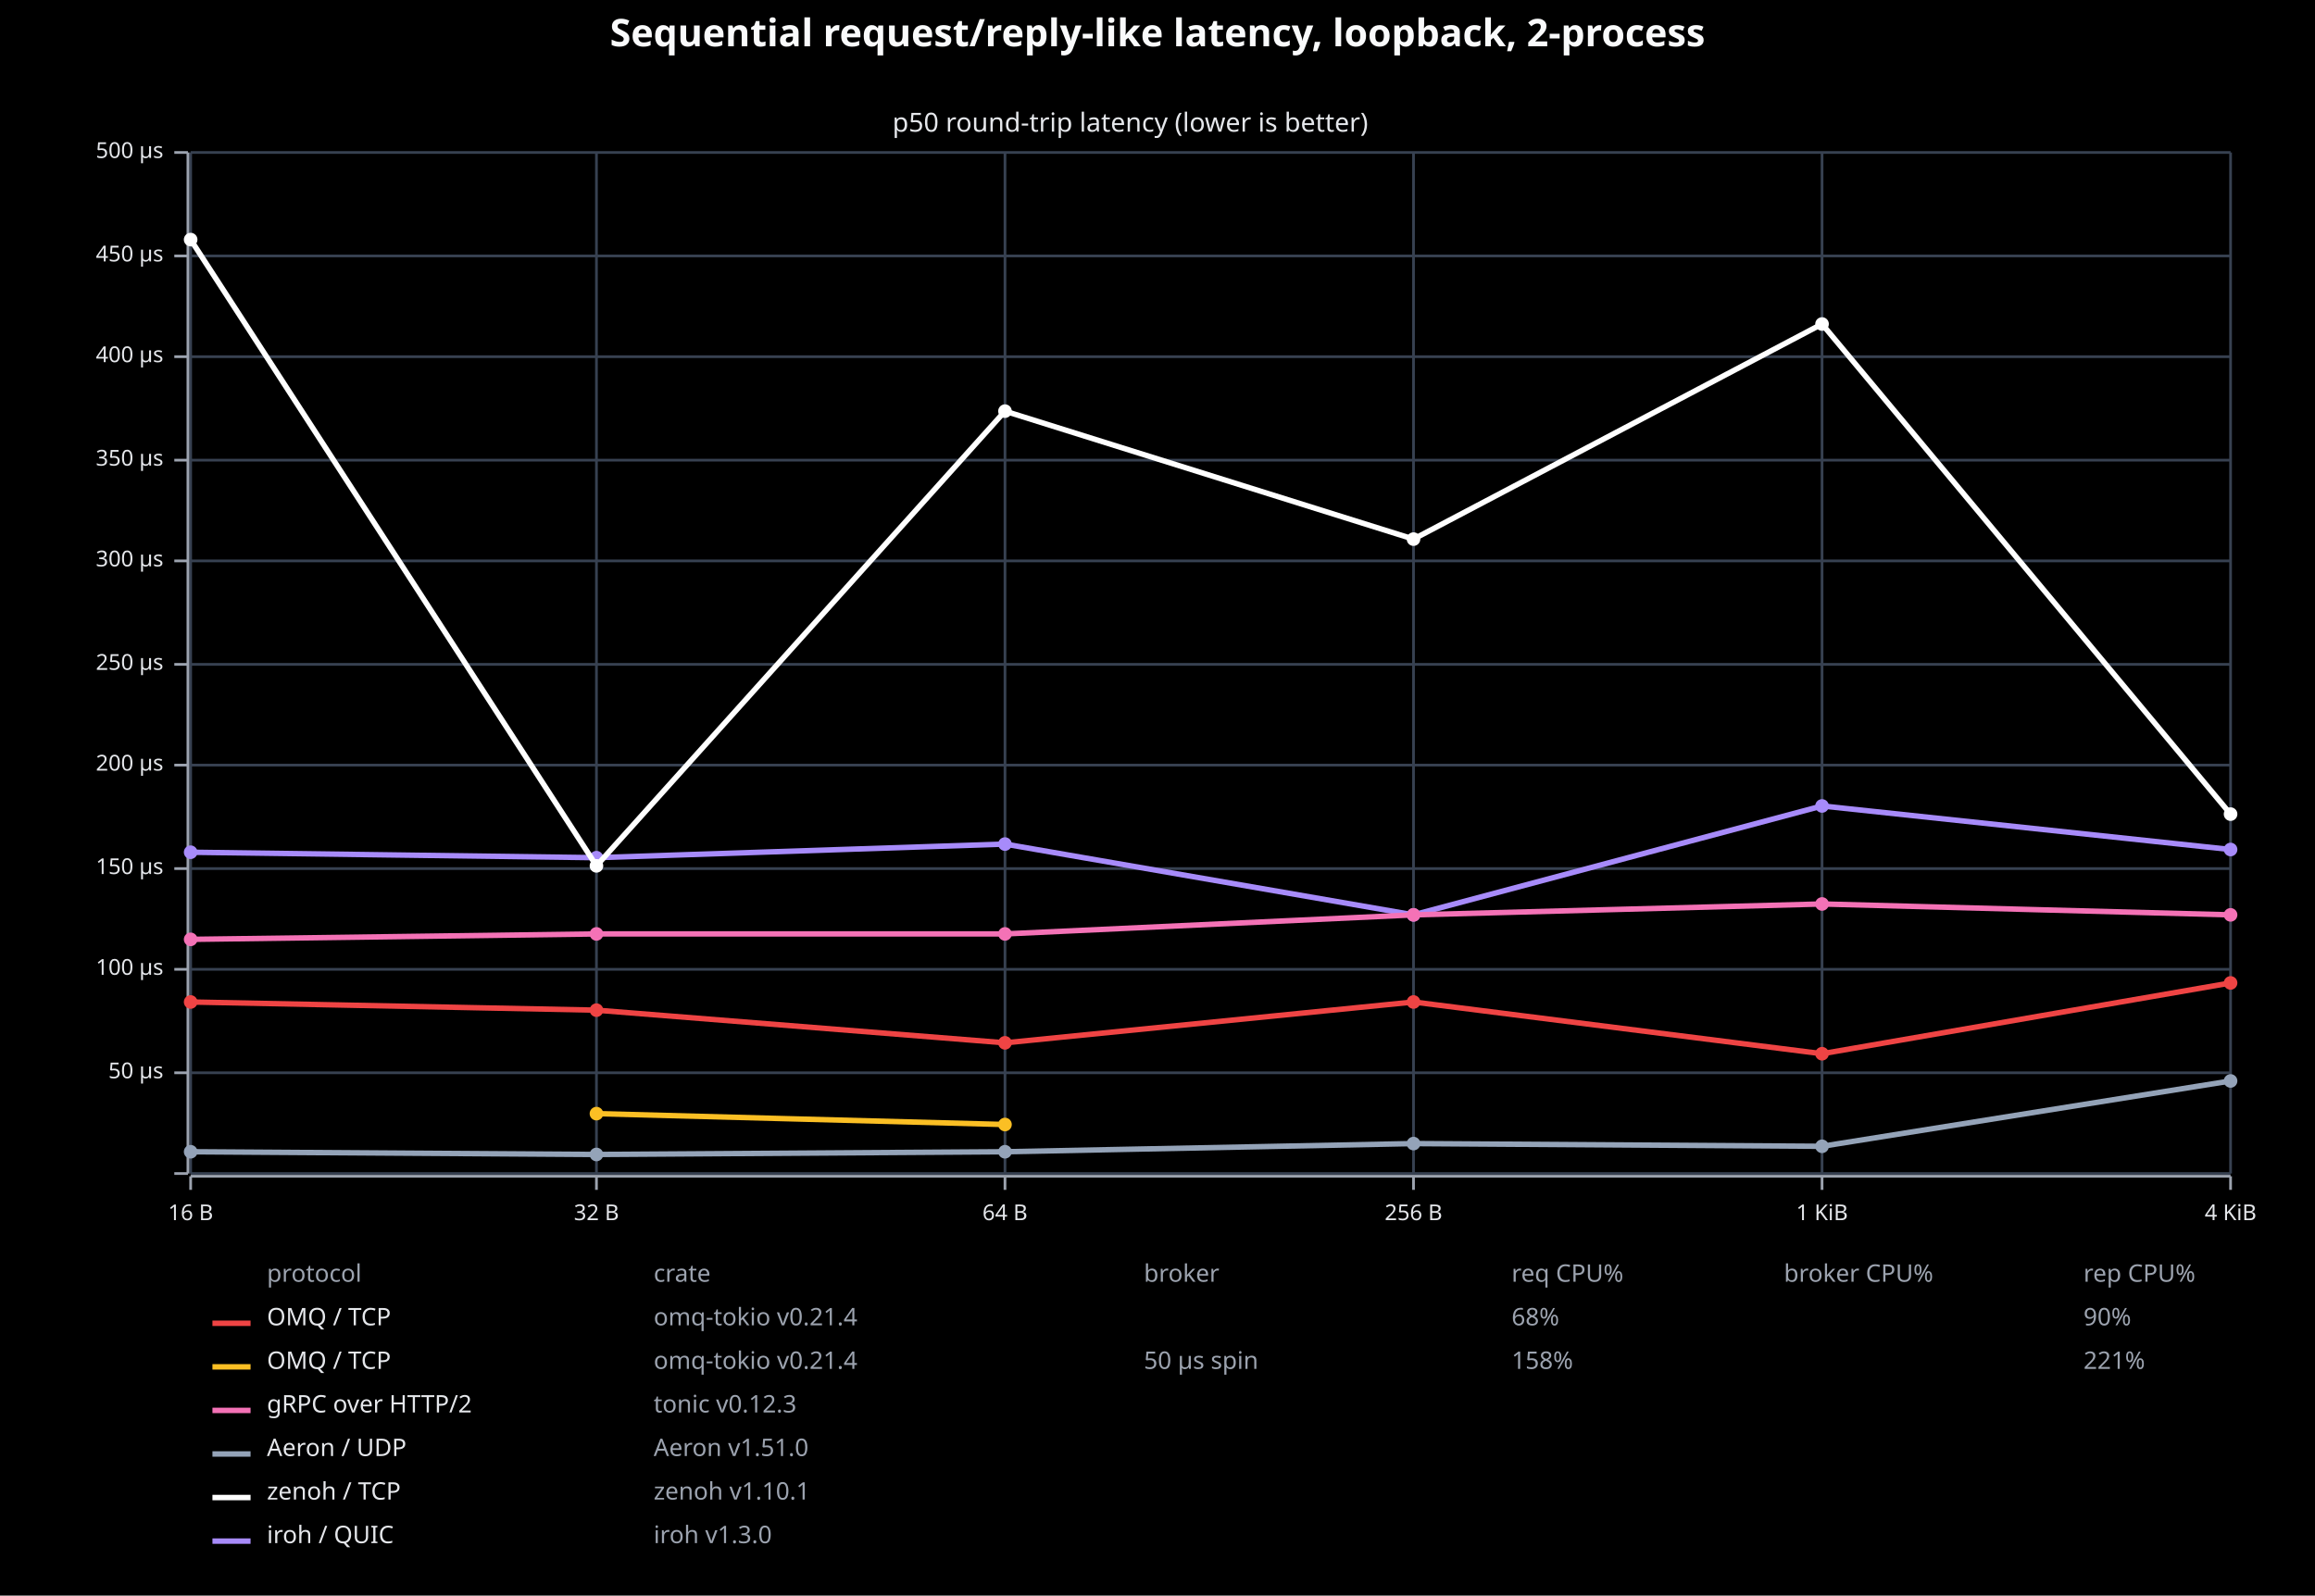
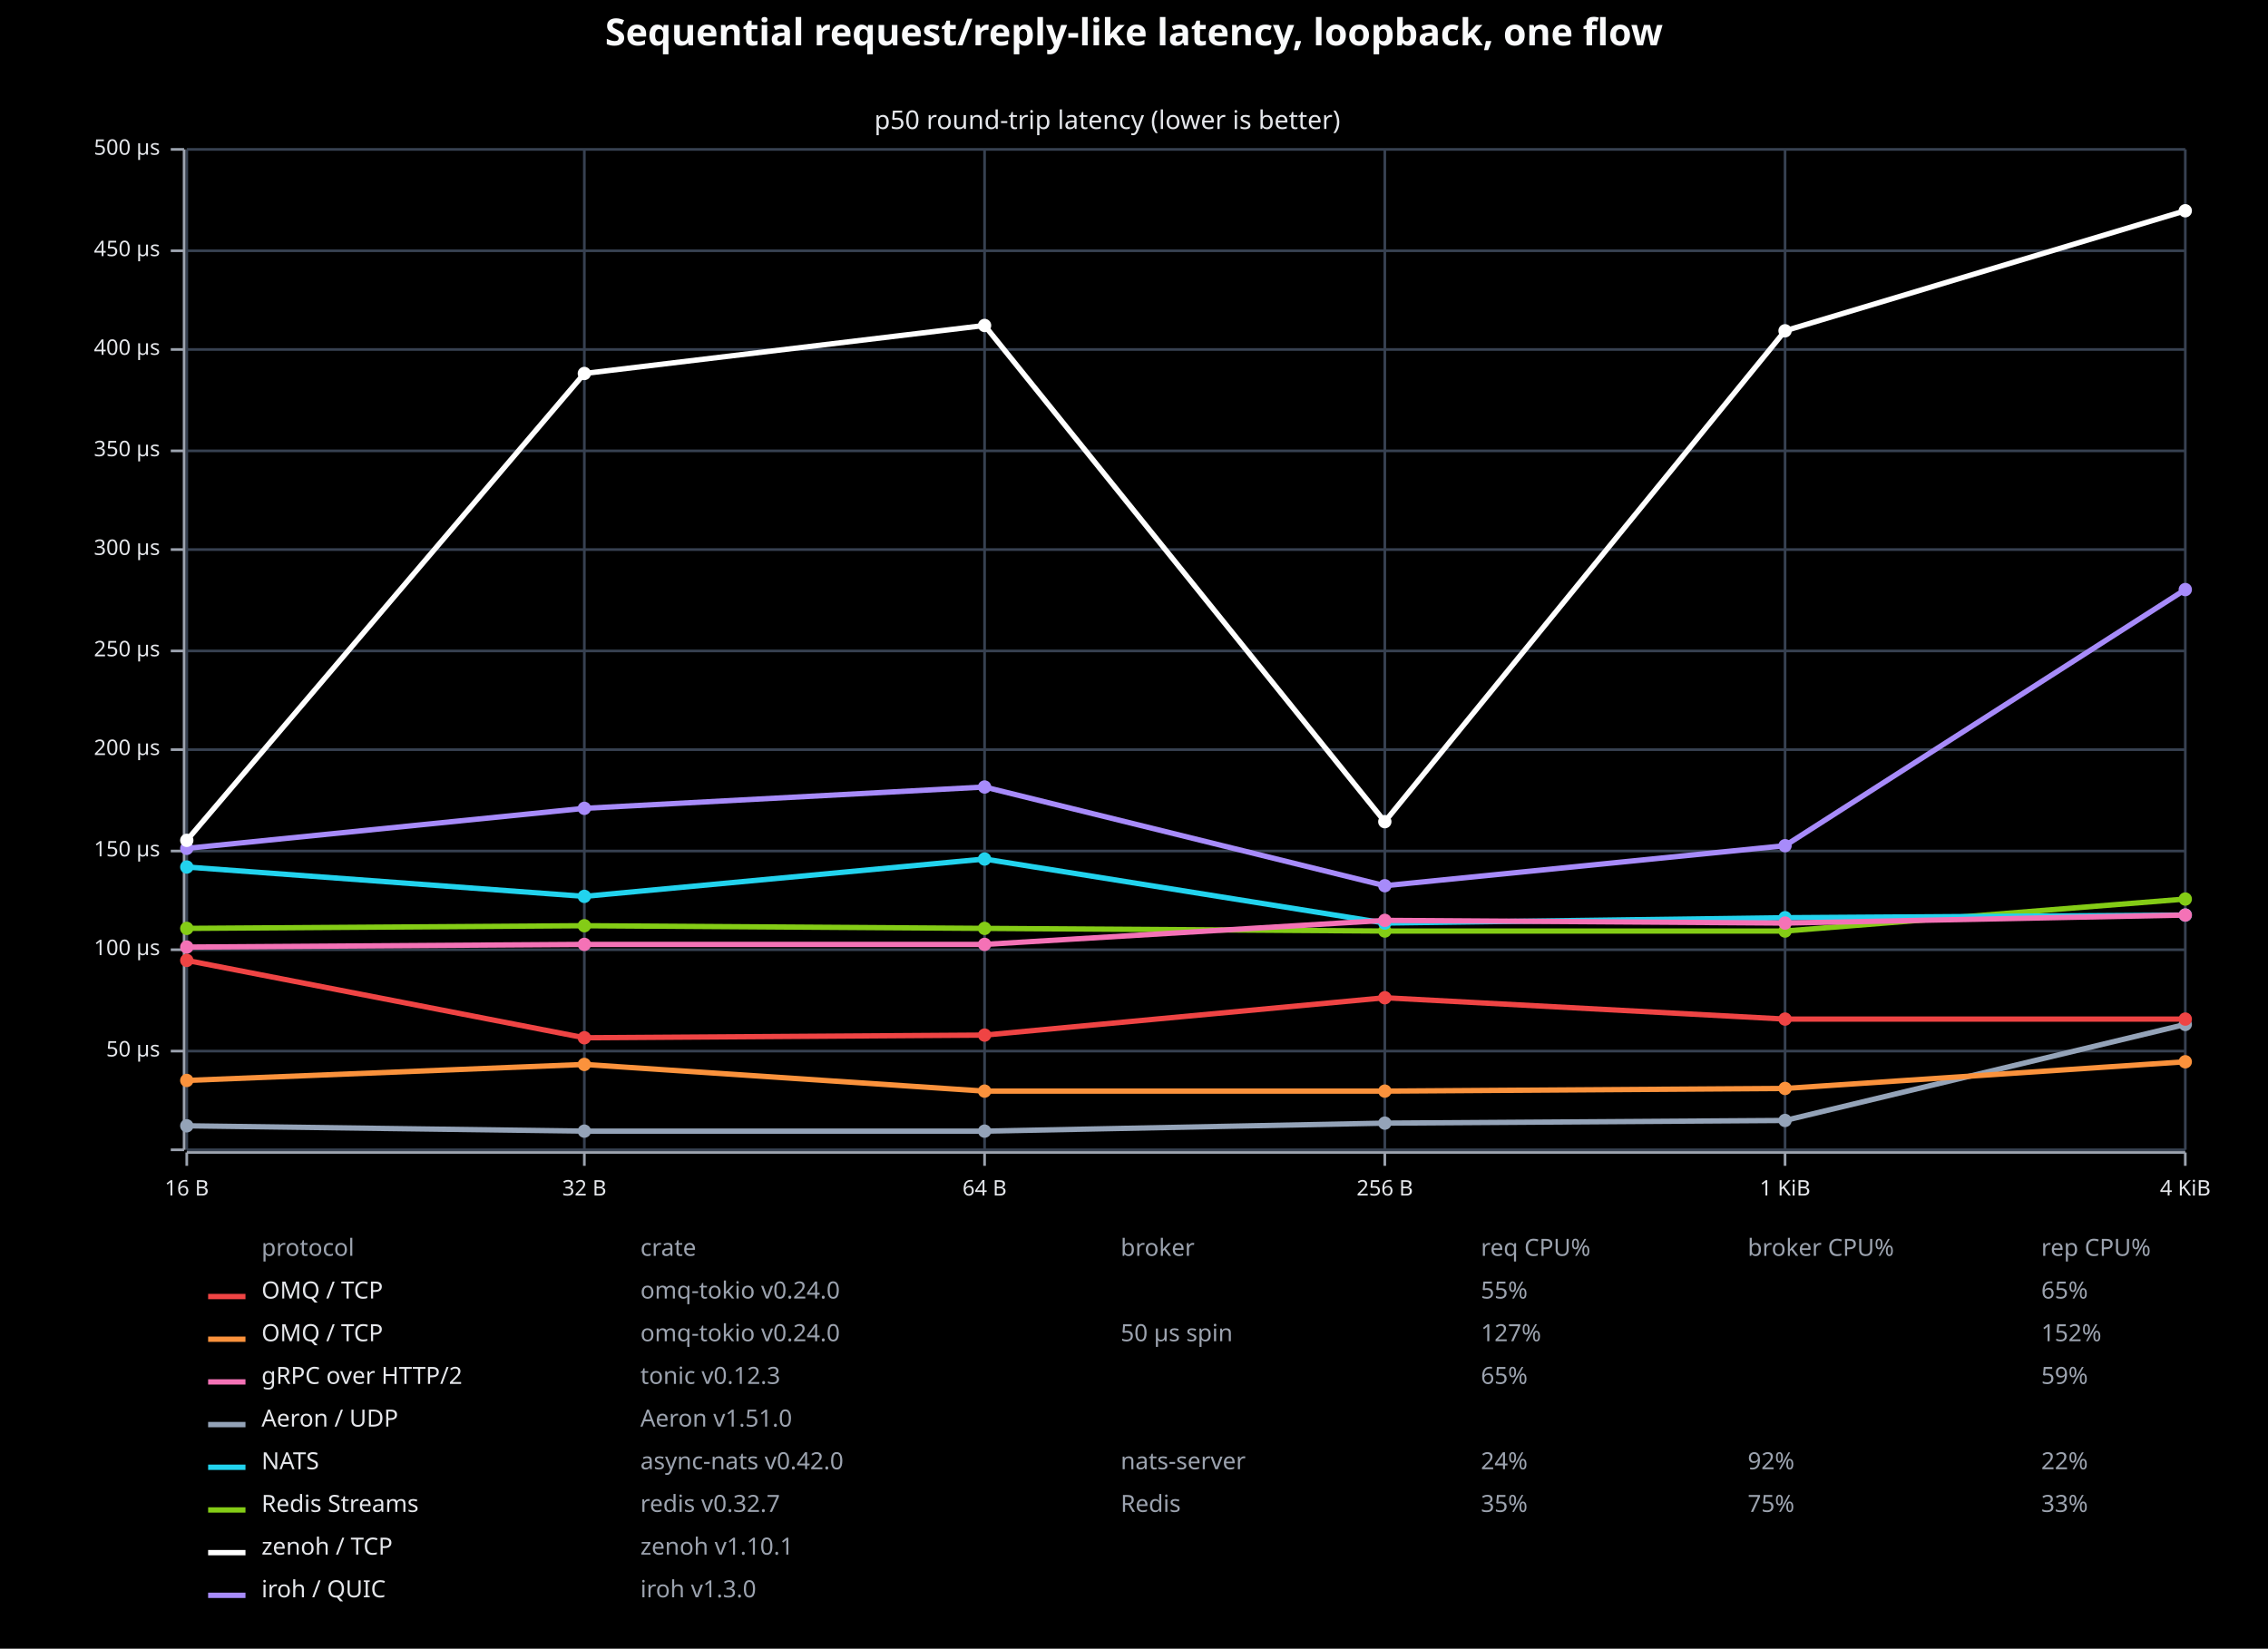
- <svg xmlns="http://www.w3.org/2000/svg" viewBox="0 0 850 586" font-family="system-ui, -apple-system, sans-serif">
-   <rect x="0" y="0" width="850" height="586" opacity="1" fill="#000000" stroke="none" />
-   <text x="425" y="17" text-anchor="middle" font-family="sans-serif" font-size="14" font-weight="bold" fill="#F9FAFB">Sequential request/reply-like latency, loopback, 2-process</text>
+ <svg xmlns="http://www.w3.org/2000/svg" viewBox="0 0 850 618" font-family="system-ui, -apple-system, sans-serif">
+   <rect x="0" y="0" width="850" height="618" opacity="1" fill="#000000" stroke="none" />
+   <text x="425" y="17" text-anchor="middle" font-family="sans-serif" font-size="14" font-weight="bold" fill="#F9FAFB">Sequential request/reply-like latency, loopback, one flow</text>
  <text x="415" y="41" dy="0.76em" text-anchor="middle" font-family="sans-serif" font-size="9.677" opacity="1" fill="#E5E7EB">
p50 round-trip latency (lower is better)
</text>
  <line opacity="1" stroke="#374151" stroke-width="1" x1="70" y1="431" x2="70" y2="56" />
  <line opacity="1" stroke="#374151" stroke-width="1" x1="219" y1="431" x2="219" y2="56" />
  <line opacity="1" stroke="#374151" stroke-width="1" x1="369" y1="431" x2="369" y2="56" />
  <line opacity="1" stroke="#374151" stroke-width="1" x1="519" y1="431" x2="519" y2="56" />
  <line opacity="1" stroke="#374151" stroke-width="1" x1="669" y1="431" x2="669" y2="56" />
  <line opacity="1" stroke="#374151" stroke-width="1" x1="819" y1="431" x2="819" y2="56" />
  <line opacity="1" stroke="#374151" stroke-width="1" x1="70" y1="431" x2="819" y2="431" />
  <line opacity="1" stroke="#374151" stroke-width="1" x1="70" y1="394" x2="819" y2="394" />
  <line opacity="1" stroke="#374151" stroke-width="1" x1="70" y1="356" x2="819" y2="356" />
  <line opacity="1" stroke="#374151" stroke-width="1" x1="70" y1="319" x2="819" y2="319" />
  <line opacity="1" stroke="#374151" stroke-width="1" x1="70" y1="281" x2="819" y2="281" />
  <line opacity="1" stroke="#374151" stroke-width="1" x1="70" y1="244" x2="819" y2="244" />
  <line opacity="1" stroke="#374151" stroke-width="1" x1="70" y1="206" x2="819" y2="206" />
  <line opacity="1" stroke="#374151" stroke-width="1" x1="70" y1="169" x2="819" y2="169" />
  <line opacity="1" stroke="#374151" stroke-width="1" x1="70" y1="131" x2="819" y2="131" />
  <line opacity="1" stroke="#374151" stroke-width="1" x1="70" y1="94" x2="819" y2="94" />
  <line opacity="1" stroke="#374151" stroke-width="1" x1="70" y1="56" x2="819" y2="56" />
  <polyline fill="none" opacity="1" stroke="#9CA3AF" stroke-width="1" points="69,56 69,431 " />
  <text x="60" y="431" dy="0.5ex" text-anchor="end" font-family="sans-serif" font-size="8.065" opacity="1" fill="#E5E7EB">

</text>
  <polyline fill="none" opacity="1" stroke="#9CA3AF" stroke-width="1" points="64,431 69,431 " />
  <text x="60" y="394" dy="0.5ex" text-anchor="end" font-family="sans-serif" font-size="8.065" opacity="1" fill="#E5E7EB">
50 μs
</text>
  <polyline fill="none" opacity="1" stroke="#9CA3AF" stroke-width="1" points="64,394 69,394 " />
  <text x="60" y="356" dy="0.5ex" text-anchor="end" font-family="sans-serif" font-size="8.065" opacity="1" fill="#E5E7EB">
100 μs
</text>
  <polyline fill="none" opacity="1" stroke="#9CA3AF" stroke-width="1" points="64,356 69,356 " />
  <text x="60" y="319" dy="0.5ex" text-anchor="end" font-family="sans-serif" font-size="8.065" opacity="1" fill="#E5E7EB">
150 μs
</text>
  <polyline fill="none" opacity="1" stroke="#9CA3AF" stroke-width="1" points="64,319 69,319 " />
  <text x="60" y="281" dy="0.5ex" text-anchor="end" font-family="sans-serif" font-size="8.065" opacity="1" fill="#E5E7EB">
200 μs
</text>
  <polyline fill="none" opacity="1" stroke="#9CA3AF" stroke-width="1" points="64,281 69,281 " />
  <text x="60" y="244" dy="0.5ex" text-anchor="end" font-family="sans-serif" font-size="8.065" opacity="1" fill="#E5E7EB">
250 μs
</text>
  <polyline fill="none" opacity="1" stroke="#9CA3AF" stroke-width="1" points="64,244 69,244 " />
  <text x="60" y="206" dy="0.5ex" text-anchor="end" font-family="sans-serif" font-size="8.065" opacity="1" fill="#E5E7EB">
300 μs
</text>
  <polyline fill="none" opacity="1" stroke="#9CA3AF" stroke-width="1" points="64,206 69,206 " />
  <text x="60" y="169" dy="0.5ex" text-anchor="end" font-family="sans-serif" font-size="8.065" opacity="1" fill="#E5E7EB">
350 μs
</text>
  <polyline fill="none" opacity="1" stroke="#9CA3AF" stroke-width="1" points="64,169 69,169 " />
  <text x="60" y="131" dy="0.5ex" text-anchor="end" font-family="sans-serif" font-size="8.065" opacity="1" fill="#E5E7EB">
400 μs
</text>
  <polyline fill="none" opacity="1" stroke="#9CA3AF" stroke-width="1" points="64,131 69,131 " />
  <text x="60" y="94" dy="0.5ex" text-anchor="end" font-family="sans-serif" font-size="8.065" opacity="1" fill="#E5E7EB">
450 μs
</text>
  <polyline fill="none" opacity="1" stroke="#9CA3AF" stroke-width="1" points="64,94 69,94 " />
  <text x="60" y="56" dy="0.5ex" text-anchor="end" font-family="sans-serif" font-size="8.065" opacity="1" fill="#E5E7EB">
500 μs
</text>
  <polyline fill="none" opacity="1" stroke="#9CA3AF" stroke-width="1" points="64,56 69,56 " />
  <polyline fill="none" opacity="1" stroke="#9CA3AF" stroke-width="1" points="70,432 819,432 " />
  <text x="70" y="442" dy="0.76em" text-anchor="middle" font-family="sans-serif" font-size="8.065" opacity="1" fill="#E5E7EB">
16 B
</text>
  <polyline fill="none" opacity="1" stroke="#9CA3AF" stroke-width="1" points="70,432 70,437 " />
  <text x="219" y="442" dy="0.76em" text-anchor="middle" font-family="sans-serif" font-size="8.065" opacity="1" fill="#E5E7EB">
32 B
</text>
  <polyline fill="none" opacity="1" stroke="#9CA3AF" stroke-width="1" points="219,432 219,437 " />
  <text x="369" y="442" dy="0.76em" text-anchor="middle" font-family="sans-serif" font-size="8.065" opacity="1" fill="#E5E7EB">
64 B
</text>
  <polyline fill="none" opacity="1" stroke="#9CA3AF" stroke-width="1" points="369,432 369,437 " />
  <text x="519" y="442" dy="0.76em" text-anchor="middle" font-family="sans-serif" font-size="8.065" opacity="1" fill="#E5E7EB">
256 B
</text>
  <polyline fill="none" opacity="1" stroke="#9CA3AF" stroke-width="1" points="519,432 519,437 " />
  <text x="669" y="442" dy="0.76em" text-anchor="middle" font-family="sans-serif" font-size="8.065" opacity="1" fill="#E5E7EB">
1 KiB
</text>
  <polyline fill="none" opacity="1" stroke="#9CA3AF" stroke-width="1" points="669,432 669,437 " />
  <text x="819" y="442" dy="0.76em" text-anchor="middle" font-family="sans-serif" font-size="8.065" opacity="1" fill="#E5E7EB">
4 KiB
</text>
  <polyline fill="none" opacity="1" stroke="#9CA3AF" stroke-width="1" points="819,432 819,437 " />
-   <polyline fill="none" opacity="1" stroke="#A78BFA" stroke-width="2" points="70,313 219,315 369,310 519,336 669,296 819,312 " />
-   <circle cx="70" cy="313" r="2.5" opacity="1" fill="#A78BFA" stroke="none" stroke-width="1" />
-   <circle cx="219" cy="315" r="2.5" opacity="1" fill="#A78BFA" stroke="none" stroke-width="1" />
-   <circle cx="369" cy="310" r="2.5" opacity="1" fill="#A78BFA" stroke="none" stroke-width="1" />
-   <circle cx="519" cy="336" r="2.5" opacity="1" fill="#A78BFA" stroke="none" stroke-width="1" />
-   <circle cx="669" cy="296" r="2.5" opacity="1" fill="#A78BFA" stroke="none" stroke-width="1" />
-   <circle cx="819" cy="312" r="2.5" opacity="1" fill="#A78BFA" stroke="none" stroke-width="1" />
-   <polyline fill="none" opacity="1" stroke="#FFFFFF" stroke-width="2" points="70,88 219,318 369,151 519,198 669,119 819,299 " />
-   <circle cx="70" cy="88" r="2.5" opacity="1" fill="#FFFFFF" stroke="none" stroke-width="1" />
-   <circle cx="219" cy="318" r="2.5" opacity="1" fill="#FFFFFF" stroke="none" stroke-width="1" />
-   <circle cx="369" cy="151" r="2.5" opacity="1" fill="#FFFFFF" stroke="none" stroke-width="1" />
-   <circle cx="519" cy="198" r="2.5" opacity="1" fill="#FFFFFF" stroke="none" stroke-width="1" />
-   <circle cx="669" cy="119" r="2.5" opacity="1" fill="#FFFFFF" stroke="none" stroke-width="1" />
-   <circle cx="819" cy="299" r="2.5" opacity="1" fill="#FFFFFF" stroke="none" stroke-width="1" />
-   <polyline fill="none" opacity="1" stroke="#94A3B8" stroke-width="2" points="70,423 219,424 369,423 519,420 669,421 819,397 " />
-   <circle cx="70" cy="423" r="2.5" opacity="1" fill="#94A3B8" stroke="none" stroke-width="1" />
+   <polyline fill="none" opacity="1" stroke="#A78BFA" stroke-width="2" points="70,318 219,303 369,295 519,332 669,317 819,221 " />
+   <circle cx="70" cy="318" r="2.5" opacity="1" fill="#A78BFA" stroke="none" stroke-width="1" />
+   <circle cx="219" cy="303" r="2.5" opacity="1" fill="#A78BFA" stroke="none" stroke-width="1" />
+   <circle cx="369" cy="295" r="2.5" opacity="1" fill="#A78BFA" stroke="none" stroke-width="1" />
+   <circle cx="519" cy="332" r="2.5" opacity="1" fill="#A78BFA" stroke="none" stroke-width="1" />
+   <circle cx="669" cy="317" r="2.5" opacity="1" fill="#A78BFA" stroke="none" stroke-width="1" />
+   <circle cx="819" cy="221" r="2.5" opacity="1" fill="#A78BFA" stroke="none" stroke-width="1" />
+   <polyline fill="none" opacity="1" stroke="#FFFFFF" stroke-width="2" points="70,315 219,140 369,122 519,308 669,124 819,79 " />
+   <circle cx="70" cy="315" r="2.5" opacity="1" fill="#FFFFFF" stroke="none" stroke-width="1" />
+   <circle cx="219" cy="140" r="2.5" opacity="1" fill="#FFFFFF" stroke="none" stroke-width="1" />
+   <circle cx="369" cy="122" r="2.5" opacity="1" fill="#FFFFFF" stroke="none" stroke-width="1" />
+   <circle cx="519" cy="308" r="2.5" opacity="1" fill="#FFFFFF" stroke="none" stroke-width="1" />
+   <circle cx="669" cy="124" r="2.5" opacity="1" fill="#FFFFFF" stroke="none" stroke-width="1" />
+   <circle cx="819" cy="79" r="2.5" opacity="1" fill="#FFFFFF" stroke="none" stroke-width="1" />
+   <polyline fill="none" opacity="1" stroke="#84CC16" stroke-width="2" points="70,348 219,347 369,348 519,349 669,349 819,337 " />
+   <circle cx="70" cy="348" r="2.5" opacity="1" fill="#84CC16" stroke="none" stroke-width="1" />
+   <circle cx="219" cy="347" r="2.5" opacity="1" fill="#84CC16" stroke="none" stroke-width="1" />
+   <circle cx="369" cy="348" r="2.5" opacity="1" fill="#84CC16" stroke="none" stroke-width="1" />
+   <circle cx="519" cy="349" r="2.5" opacity="1" fill="#84CC16" stroke="none" stroke-width="1" />
+   <circle cx="669" cy="349" r="2.5" opacity="1" fill="#84CC16" stroke="none" stroke-width="1" />
+   <circle cx="819" cy="337" r="2.5" opacity="1" fill="#84CC16" stroke="none" stroke-width="1" />
+   <polyline fill="none" opacity="1" stroke="#22D3EE" stroke-width="2" points="70,325 219,336 369,322 519,346 669,344 819,343 " />
+   <circle cx="70" cy="325" r="2.5" opacity="1" fill="#22D3EE" stroke="none" stroke-width="1" />
+   <circle cx="219" cy="336" r="2.5" opacity="1" fill="#22D3EE" stroke="none" stroke-width="1" />
+   <circle cx="369" cy="322" r="2.5" opacity="1" fill="#22D3EE" stroke="none" stroke-width="1" />
+   <circle cx="519" cy="346" r="2.5" opacity="1" fill="#22D3EE" stroke="none" stroke-width="1" />
+   <circle cx="669" cy="344" r="2.5" opacity="1" fill="#22D3EE" stroke="none" stroke-width="1" />
+   <circle cx="819" cy="343" r="2.5" opacity="1" fill="#22D3EE" stroke="none" stroke-width="1" />
+   <polyline fill="none" opacity="1" stroke="#94A3B8" stroke-width="2" points="70,422 219,424 369,424 519,421 669,420 819,384 " />
+   <circle cx="70" cy="422" r="2.5" opacity="1" fill="#94A3B8" stroke="none" stroke-width="1" />
  <circle cx="219" cy="424" r="2.5" opacity="1" fill="#94A3B8" stroke="none" stroke-width="1" />
-   <circle cx="369" cy="423" r="2.5" opacity="1" fill="#94A3B8" stroke="none" stroke-width="1" />
-   <circle cx="519" cy="420" r="2.5" opacity="1" fill="#94A3B8" stroke="none" stroke-width="1" />
-   <circle cx="669" cy="421" r="2.5" opacity="1" fill="#94A3B8" stroke="none" stroke-width="1" />
-   <circle cx="819" cy="397" r="2.5" opacity="1" fill="#94A3B8" stroke="none" stroke-width="1" />
-   <polyline fill="none" opacity="1" stroke="#F472B6" stroke-width="2" points="70,345 219,343 369,343 519,336 669,332 819,336 " />
-   <circle cx="70" cy="345" r="2.5" opacity="1" fill="#F472B6" stroke="none" stroke-width="1" />
-   <circle cx="219" cy="343" r="2.5" opacity="1" fill="#F472B6" stroke="none" stroke-width="1" />
-   <circle cx="369" cy="343" r="2.5" opacity="1" fill="#F472B6" stroke="none" stroke-width="1" />
-   <circle cx="519" cy="336" r="2.5" opacity="1" fill="#F472B6" stroke="none" stroke-width="1" />
-   <circle cx="669" cy="332" r="2.5" opacity="1" fill="#F472B6" stroke="none" stroke-width="1" />
-   <circle cx="819" cy="336" r="2.5" opacity="1" fill="#F472B6" stroke="none" stroke-width="1" />
-   <polyline fill="none" opacity="1" stroke="#FBBF24" stroke-width="2" points="219,409 369,413 " />
-   <circle cx="219" cy="409" r="2.5" opacity="1" fill="#FBBF24" stroke="none" stroke-width="1" />
-   <circle cx="369" cy="413" r="2.5" opacity="1" fill="#FBBF24" stroke="none" stroke-width="1" />
-   <polyline fill="none" opacity="1" stroke="#EF4444" stroke-width="2" points="70,368 219,371 369,383 519,368 669,387 819,361 " />
-   <circle cx="70" cy="368" r="2.5" opacity="1" fill="#EF4444" stroke="none" stroke-width="1" />
-   <circle cx="219" cy="371" r="2.5" opacity="1" fill="#EF4444" stroke="none" stroke-width="1" />
-   <circle cx="369" cy="383" r="2.5" opacity="1" fill="#EF4444" stroke="none" stroke-width="1" />
-   <circle cx="519" cy="368" r="2.5" opacity="1" fill="#EF4444" stroke="none" stroke-width="1" />
-   <circle cx="669" cy="387" r="2.5" opacity="1" fill="#EF4444" stroke="none" stroke-width="1" />
-   <circle cx="819" cy="361" r="2.5" opacity="1" fill="#EF4444" stroke="none" stroke-width="1" />
+   <circle cx="369" cy="424" r="2.5" opacity="1" fill="#94A3B8" stroke="none" stroke-width="1" />
+   <circle cx="519" cy="421" r="2.5" opacity="1" fill="#94A3B8" stroke="none" stroke-width="1" />
+   <circle cx="669" cy="420" r="2.5" opacity="1" fill="#94A3B8" stroke="none" stroke-width="1" />
+   <circle cx="819" cy="384" r="2.5" opacity="1" fill="#94A3B8" stroke="none" stroke-width="1" />
+   <polyline fill="none" opacity="1" stroke="#F472B6" stroke-width="2" points="70,355 219,354 369,354 519,345 669,346 819,343 " />
+   <circle cx="70" cy="355" r="2.5" opacity="1" fill="#F472B6" stroke="none" stroke-width="1" />
+   <circle cx="219" cy="354" r="2.5" opacity="1" fill="#F472B6" stroke="none" stroke-width="1" />
+   <circle cx="369" cy="354" r="2.5" opacity="1" fill="#F472B6" stroke="none" stroke-width="1" />
+   <circle cx="519" cy="345" r="2.5" opacity="1" fill="#F472B6" stroke="none" stroke-width="1" />
+   <circle cx="669" cy="346" r="2.5" opacity="1" fill="#F472B6" stroke="none" stroke-width="1" />
+   <circle cx="819" cy="343" r="2.5" opacity="1" fill="#F472B6" stroke="none" stroke-width="1" />
+   <polyline fill="none" opacity="1" stroke="#FB923C" stroke-width="2" points="70,405 219,399 369,409 519,409 669,408 819,398 " />
+   <circle cx="70" cy="405" r="2.5" opacity="1" fill="#FB923C" stroke="none" stroke-width="1" />
+   <circle cx="219" cy="399" r="2.5" opacity="1" fill="#FB923C" stroke="none" stroke-width="1" />
+   <circle cx="369" cy="409" r="2.5" opacity="1" fill="#FB923C" stroke="none" stroke-width="1" />
+   <circle cx="519" cy="409" r="2.5" opacity="1" fill="#FB923C" stroke="none" stroke-width="1" />
+   <circle cx="669" cy="408" r="2.5" opacity="1" fill="#FB923C" stroke="none" stroke-width="1" />
+   <circle cx="819" cy="398" r="2.5" opacity="1" fill="#FB923C" stroke="none" stroke-width="1" />
+   <polyline fill="none" opacity="1" stroke="#EF4444" stroke-width="2" points="70,360 219,389 369,388 519,374 669,382 819,382 " />
+   <circle cx="70" cy="360" r="2.5" opacity="1" fill="#EF4444" stroke="none" stroke-width="1" />
+   <circle cx="219" cy="389" r="2.5" opacity="1" fill="#EF4444" stroke="none" stroke-width="1" />
+   <circle cx="369" cy="388" r="2.5" opacity="1" fill="#EF4444" stroke="none" stroke-width="1" />
+   <circle cx="519" cy="374" r="2.5" opacity="1" fill="#EF4444" stroke="none" stroke-width="1" />
+   <circle cx="669" cy="382" r="2.5" opacity="1" fill="#EF4444" stroke="none" stroke-width="1" />
+   <circle cx="819" cy="382" r="2.5" opacity="1" fill="#EF4444" stroke="none" stroke-width="1" />
  <text x="98" y="464" dy="0.76em" text-anchor="start" font-family="sans-serif" font-size="8.871" opacity="1" fill="#9CA3AF">
protocol
</text>
  <text x="240" y="464" dy="0.76em" text-anchor="start" font-family="sans-serif" font-size="8.871" opacity="1" fill="#9CA3AF">
crate
</text>
  <text x="420" y="464" dy="0.76em" text-anchor="start" font-family="sans-serif" font-size="8.871" opacity="1" fill="#9CA3AF">
broker
</text>
  <text x="555" y="464" dy="0.76em" text-anchor="start" font-family="sans-serif" font-size="8.871" opacity="1" fill="#9CA3AF">
req CPU%
</text>
  <text x="655" y="464" dy="0.76em" text-anchor="start" font-family="sans-serif" font-size="8.871" opacity="1" fill="#9CA3AF">
broker CPU%
</text>
  <text x="765" y="464" dy="0.76em" text-anchor="start" font-family="sans-serif" font-size="8.871" opacity="1" fill="#9CA3AF">
rep CPU%
</text>
  <polyline fill="none" opacity="1" stroke="#EF4444" stroke-width="2" points="78,486 92,486 " />
  <text x="98" y="480" dy="0.76em" text-anchor="start" font-family="sans-serif" font-size="8.871" opacity="1" fill="#E5E7EB">
OMQ / TCP
</text>
  <text x="240" y="480" dy="0.76em" text-anchor="start" font-family="sans-serif" font-size="8.871" opacity="1" fill="#9CA3AF">
- omq-tokio v0.21.4
+ omq-tokio v0.24.0
</text>
  <text x="555" y="480" dy="0.76em" text-anchor="start" font-family="sans-serif" font-size="8.871" opacity="1" fill="#9CA3AF">
- 68%
+ 55%
</text>
  <text x="765" y="480" dy="0.76em" text-anchor="start" font-family="sans-serif" font-size="8.871" opacity="1" fill="#9CA3AF">
- 90%
- </text>
-   <polyline fill="none" opacity="1" stroke="#FBBF24" stroke-width="2" points="78,502 92,502 " />
+ 65%
+ </text>
+   <polyline fill="none" opacity="1" stroke="#FB923C" stroke-width="2" points="78,502 92,502 " />
  <text x="98" y="496" dy="0.76em" text-anchor="start" font-family="sans-serif" font-size="8.871" opacity="1" fill="#E5E7EB">
OMQ / TCP
</text>
  <text x="240" y="496" dy="0.76em" text-anchor="start" font-family="sans-serif" font-size="8.871" opacity="1" fill="#9CA3AF">
- omq-tokio v0.21.4
+ omq-tokio v0.24.0
</text>
  <text x="420" y="496" dy="0.76em" text-anchor="start" font-family="sans-serif" font-size="8.871" opacity="1" fill="#9CA3AF">
50 μs spin
</text>
  <text x="555" y="496" dy="0.76em" text-anchor="start" font-family="sans-serif" font-size="8.871" opacity="1" fill="#9CA3AF">
- 158%
+ 127%
</text>
  <text x="765" y="496" dy="0.76em" text-anchor="start" font-family="sans-serif" font-size="8.871" opacity="1" fill="#9CA3AF">
- 221%
+ 152%
</text>
  <polyline fill="none" opacity="1" stroke="#F472B6" stroke-width="2" points="78,518 92,518 " />
  <text x="98" y="512" dy="0.76em" text-anchor="start" font-family="sans-serif" font-size="8.871" opacity="1" fill="#E5E7EB">
gRPC over HTTP/2
</text>
  <text x="240" y="512" dy="0.76em" text-anchor="start" font-family="sans-serif" font-size="8.871" opacity="1" fill="#9CA3AF">
tonic v0.12.3
</text>
+   <text x="555" y="512" dy="0.76em" text-anchor="start" font-family="sans-serif" font-size="8.871" opacity="1" fill="#9CA3AF">
+ 65%
+ </text>
+   <text x="765" y="512" dy="0.76em" text-anchor="start" font-family="sans-serif" font-size="8.871" opacity="1" fill="#9CA3AF">
+ 59%
+ </text>
  <polyline fill="none" opacity="1" stroke="#94A3B8" stroke-width="2" points="78,534 92,534 " />
  <text x="98" y="528" dy="0.76em" text-anchor="start" font-family="sans-serif" font-size="8.871" opacity="1" fill="#E5E7EB">
Aeron / UDP
</text>
  <text x="240" y="528" dy="0.76em" text-anchor="start" font-family="sans-serif" font-size="8.871" opacity="1" fill="#9CA3AF">
Aeron v1.51.0
</text>
-   <polyline fill="none" opacity="1" stroke="#FFFFFF" stroke-width="2" points="78,550 92,550 " />
+   <polyline fill="none" opacity="1" stroke="#22D3EE" stroke-width="2" points="78,550 92,550 " />
  <text x="98" y="544" dy="0.76em" text-anchor="start" font-family="sans-serif" font-size="8.871" opacity="1" fill="#E5E7EB">
+ NATS
+ </text>
+   <text x="240" y="544" dy="0.76em" text-anchor="start" font-family="sans-serif" font-size="8.871" opacity="1" fill="#9CA3AF">
+ async-nats v0.42.0
+ </text>
+   <text x="420" y="544" dy="0.76em" text-anchor="start" font-family="sans-serif" font-size="8.871" opacity="1" fill="#9CA3AF">
+ nats-server
+ </text>
+   <text x="555" y="544" dy="0.76em" text-anchor="start" font-family="sans-serif" font-size="8.871" opacity="1" fill="#9CA3AF">
+ 24%
+ </text>
+   <text x="655" y="544" dy="0.76em" text-anchor="start" font-family="sans-serif" font-size="8.871" opacity="1" fill="#9CA3AF">
+ 92%
+ </text>
+   <text x="765" y="544" dy="0.76em" text-anchor="start" font-family="sans-serif" font-size="8.871" opacity="1" fill="#9CA3AF">
+ 22%
+ </text>
+   <polyline fill="none" opacity="1" stroke="#84CC16" stroke-width="2" points="78,566 92,566 " />
+   <text x="98" y="560" dy="0.76em" text-anchor="start" font-family="sans-serif" font-size="8.871" opacity="1" fill="#E5E7EB">
+ Redis Streams
+ </text>
+   <text x="240" y="560" dy="0.76em" text-anchor="start" font-family="sans-serif" font-size="8.871" opacity="1" fill="#9CA3AF">
+ redis v0.32.7
+ </text>
+   <text x="420" y="560" dy="0.76em" text-anchor="start" font-family="sans-serif" font-size="8.871" opacity="1" fill="#9CA3AF">
+ Redis
+ </text>
+   <text x="555" y="560" dy="0.76em" text-anchor="start" font-family="sans-serif" font-size="8.871" opacity="1" fill="#9CA3AF">
+ 35%
+ </text>
+   <text x="655" y="560" dy="0.76em" text-anchor="start" font-family="sans-serif" font-size="8.871" opacity="1" fill="#9CA3AF">
+ 75%
+ </text>
+   <text x="765" y="560" dy="0.76em" text-anchor="start" font-family="sans-serif" font-size="8.871" opacity="1" fill="#9CA3AF">
+ 33%
+ </text>
+   <polyline fill="none" opacity="1" stroke="#FFFFFF" stroke-width="2" points="78,582 92,582 " />
+   <text x="98" y="576" dy="0.76em" text-anchor="start" font-family="sans-serif" font-size="8.871" opacity="1" fill="#E5E7EB">
zenoh / TCP
</text>
-   <text x="240" y="544" dy="0.76em" text-anchor="start" font-family="sans-serif" font-size="8.871" opacity="1" fill="#9CA3AF">
+   <text x="240" y="576" dy="0.76em" text-anchor="start" font-family="sans-serif" font-size="8.871" opacity="1" fill="#9CA3AF">
zenoh v1.10.1
</text>
-   <polyline fill="none" opacity="1" stroke="#A78BFA" stroke-width="2" points="78,566 92,566 " />
-   <text x="98" y="560" dy="0.76em" text-anchor="start" font-family="sans-serif" font-size="8.871" opacity="1" fill="#E5E7EB">
+   <polyline fill="none" opacity="1" stroke="#A78BFA" stroke-width="2" points="78,598 92,598 " />
+   <text x="98" y="592" dy="0.76em" text-anchor="start" font-family="sans-serif" font-size="8.871" opacity="1" fill="#E5E7EB">
iroh / QUIC
</text>
-   <text x="240" y="560" dy="0.76em" text-anchor="start" font-family="sans-serif" font-size="8.871" opacity="1" fill="#9CA3AF">
+   <text x="240" y="592" dy="0.76em" text-anchor="start" font-family="sans-serif" font-size="8.871" opacity="1" fill="#9CA3AF">
iroh v1.3.0
</text>
</svg>
